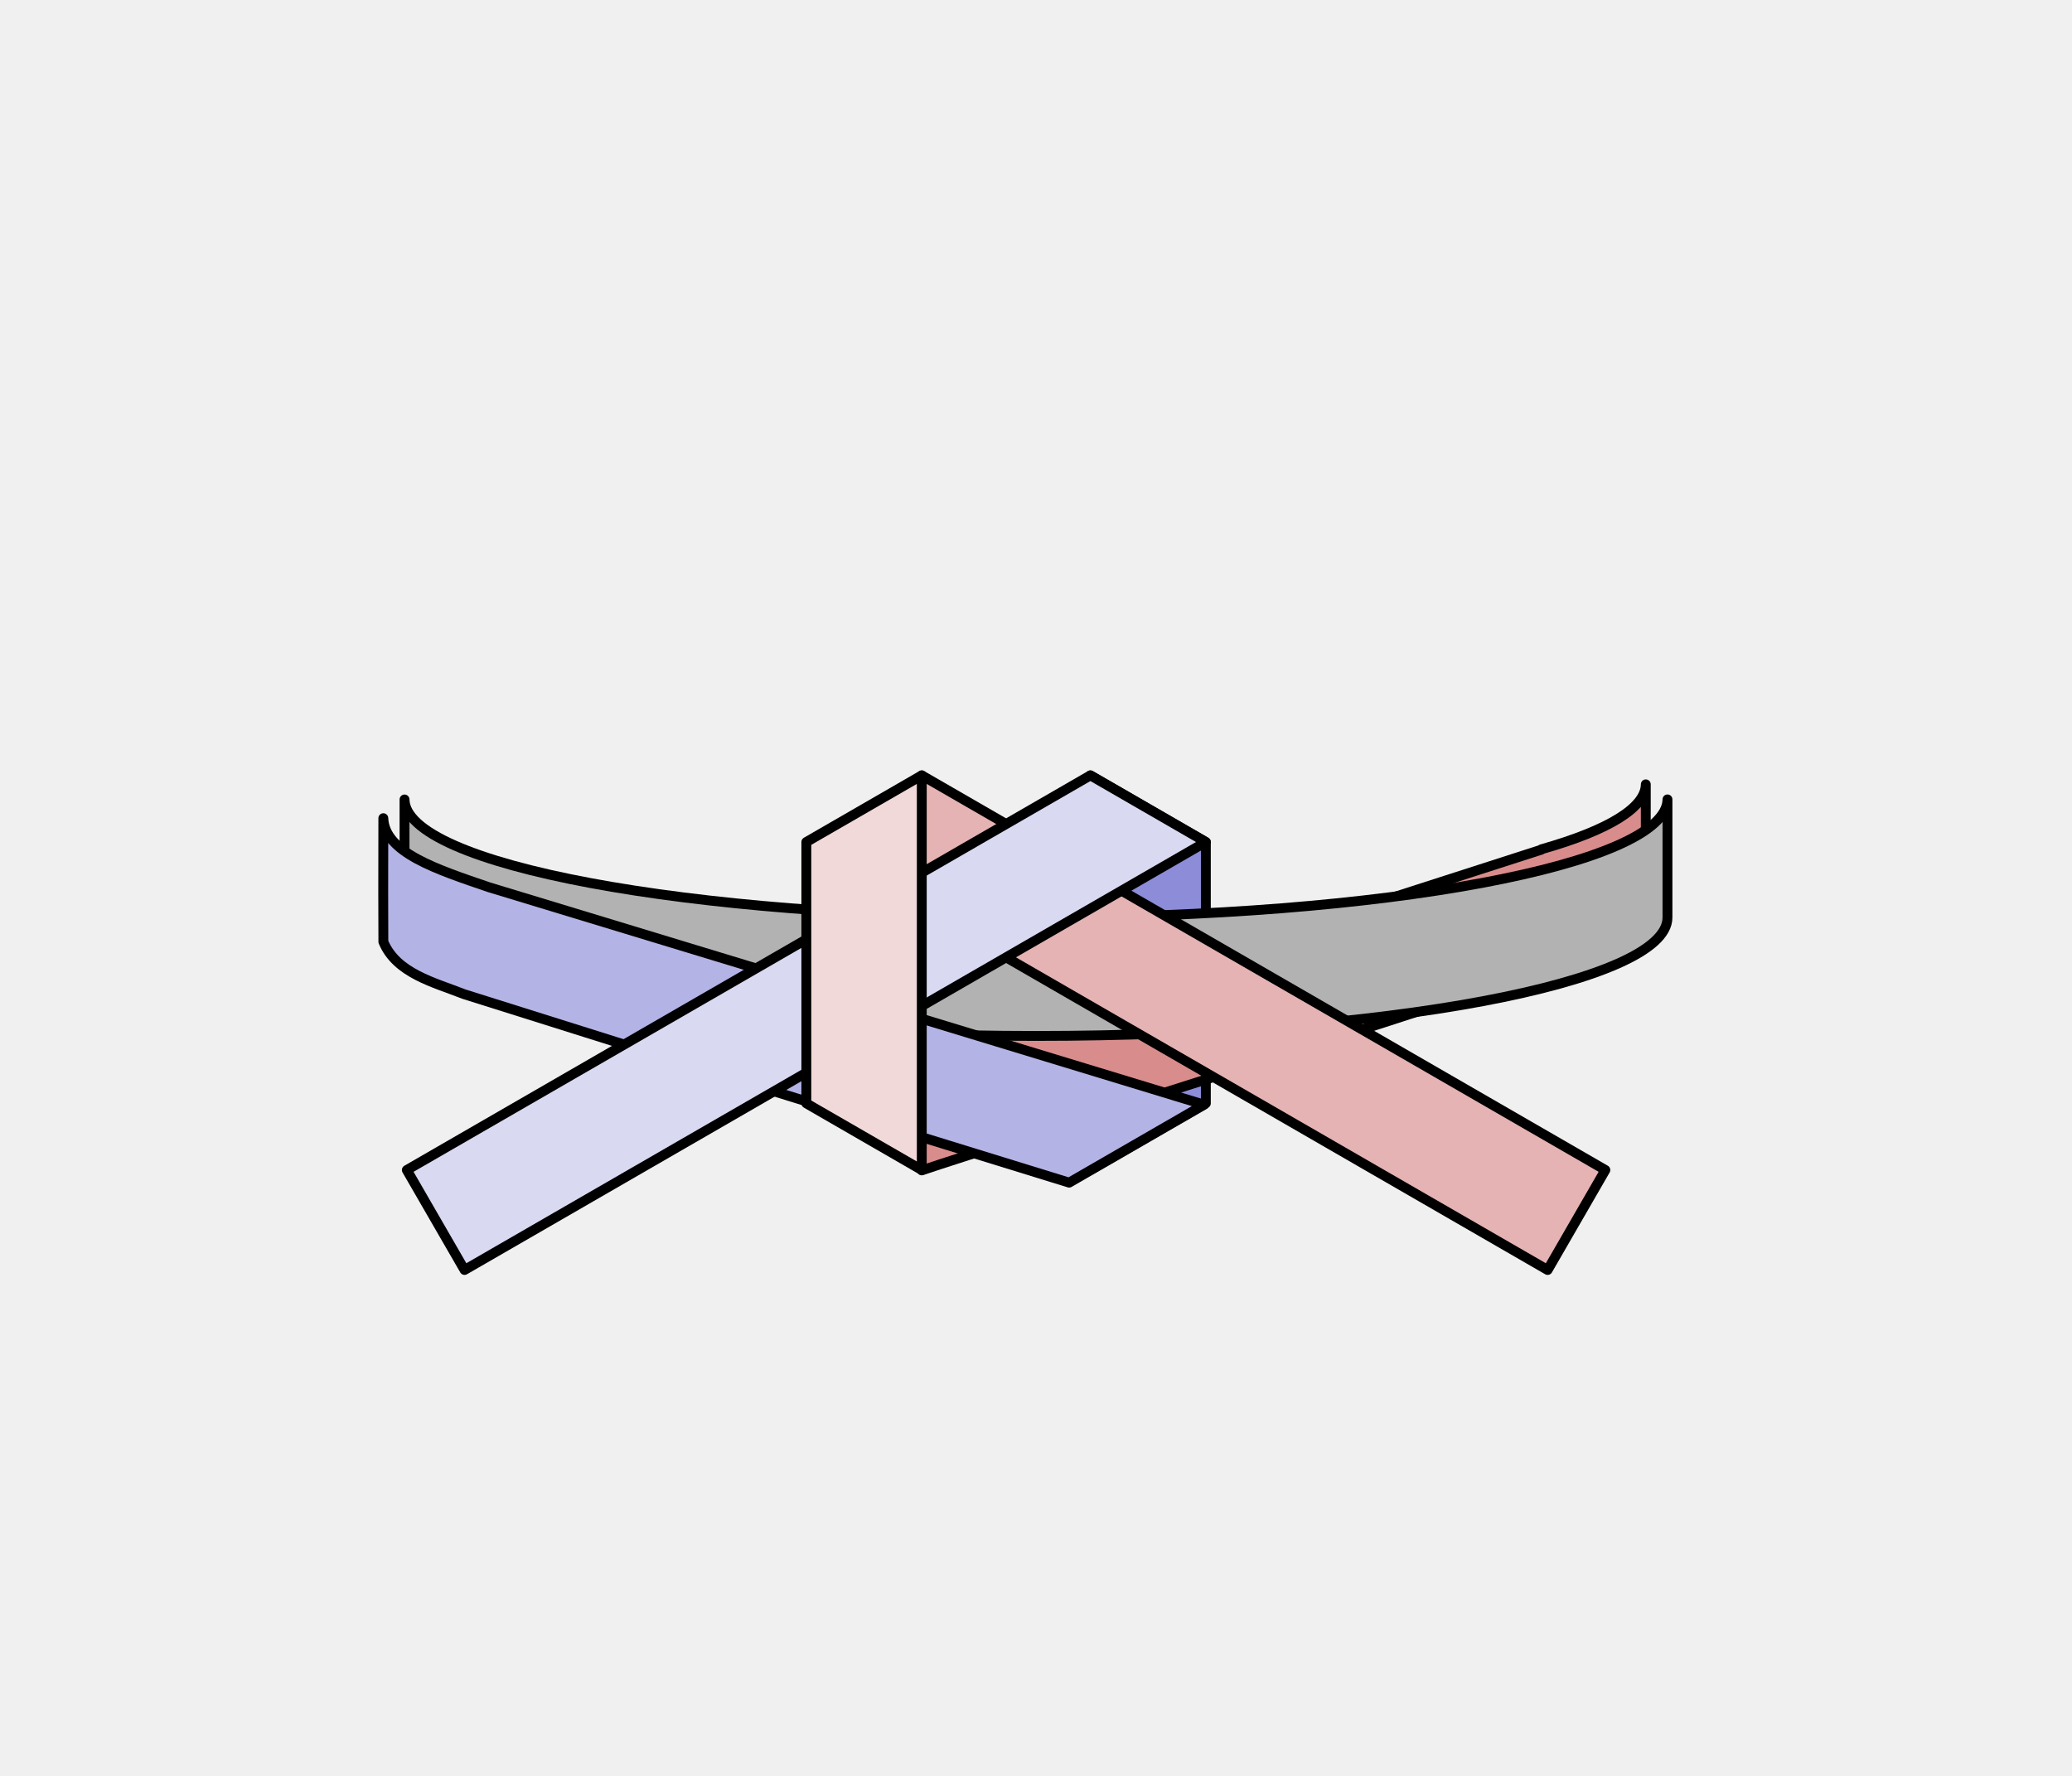
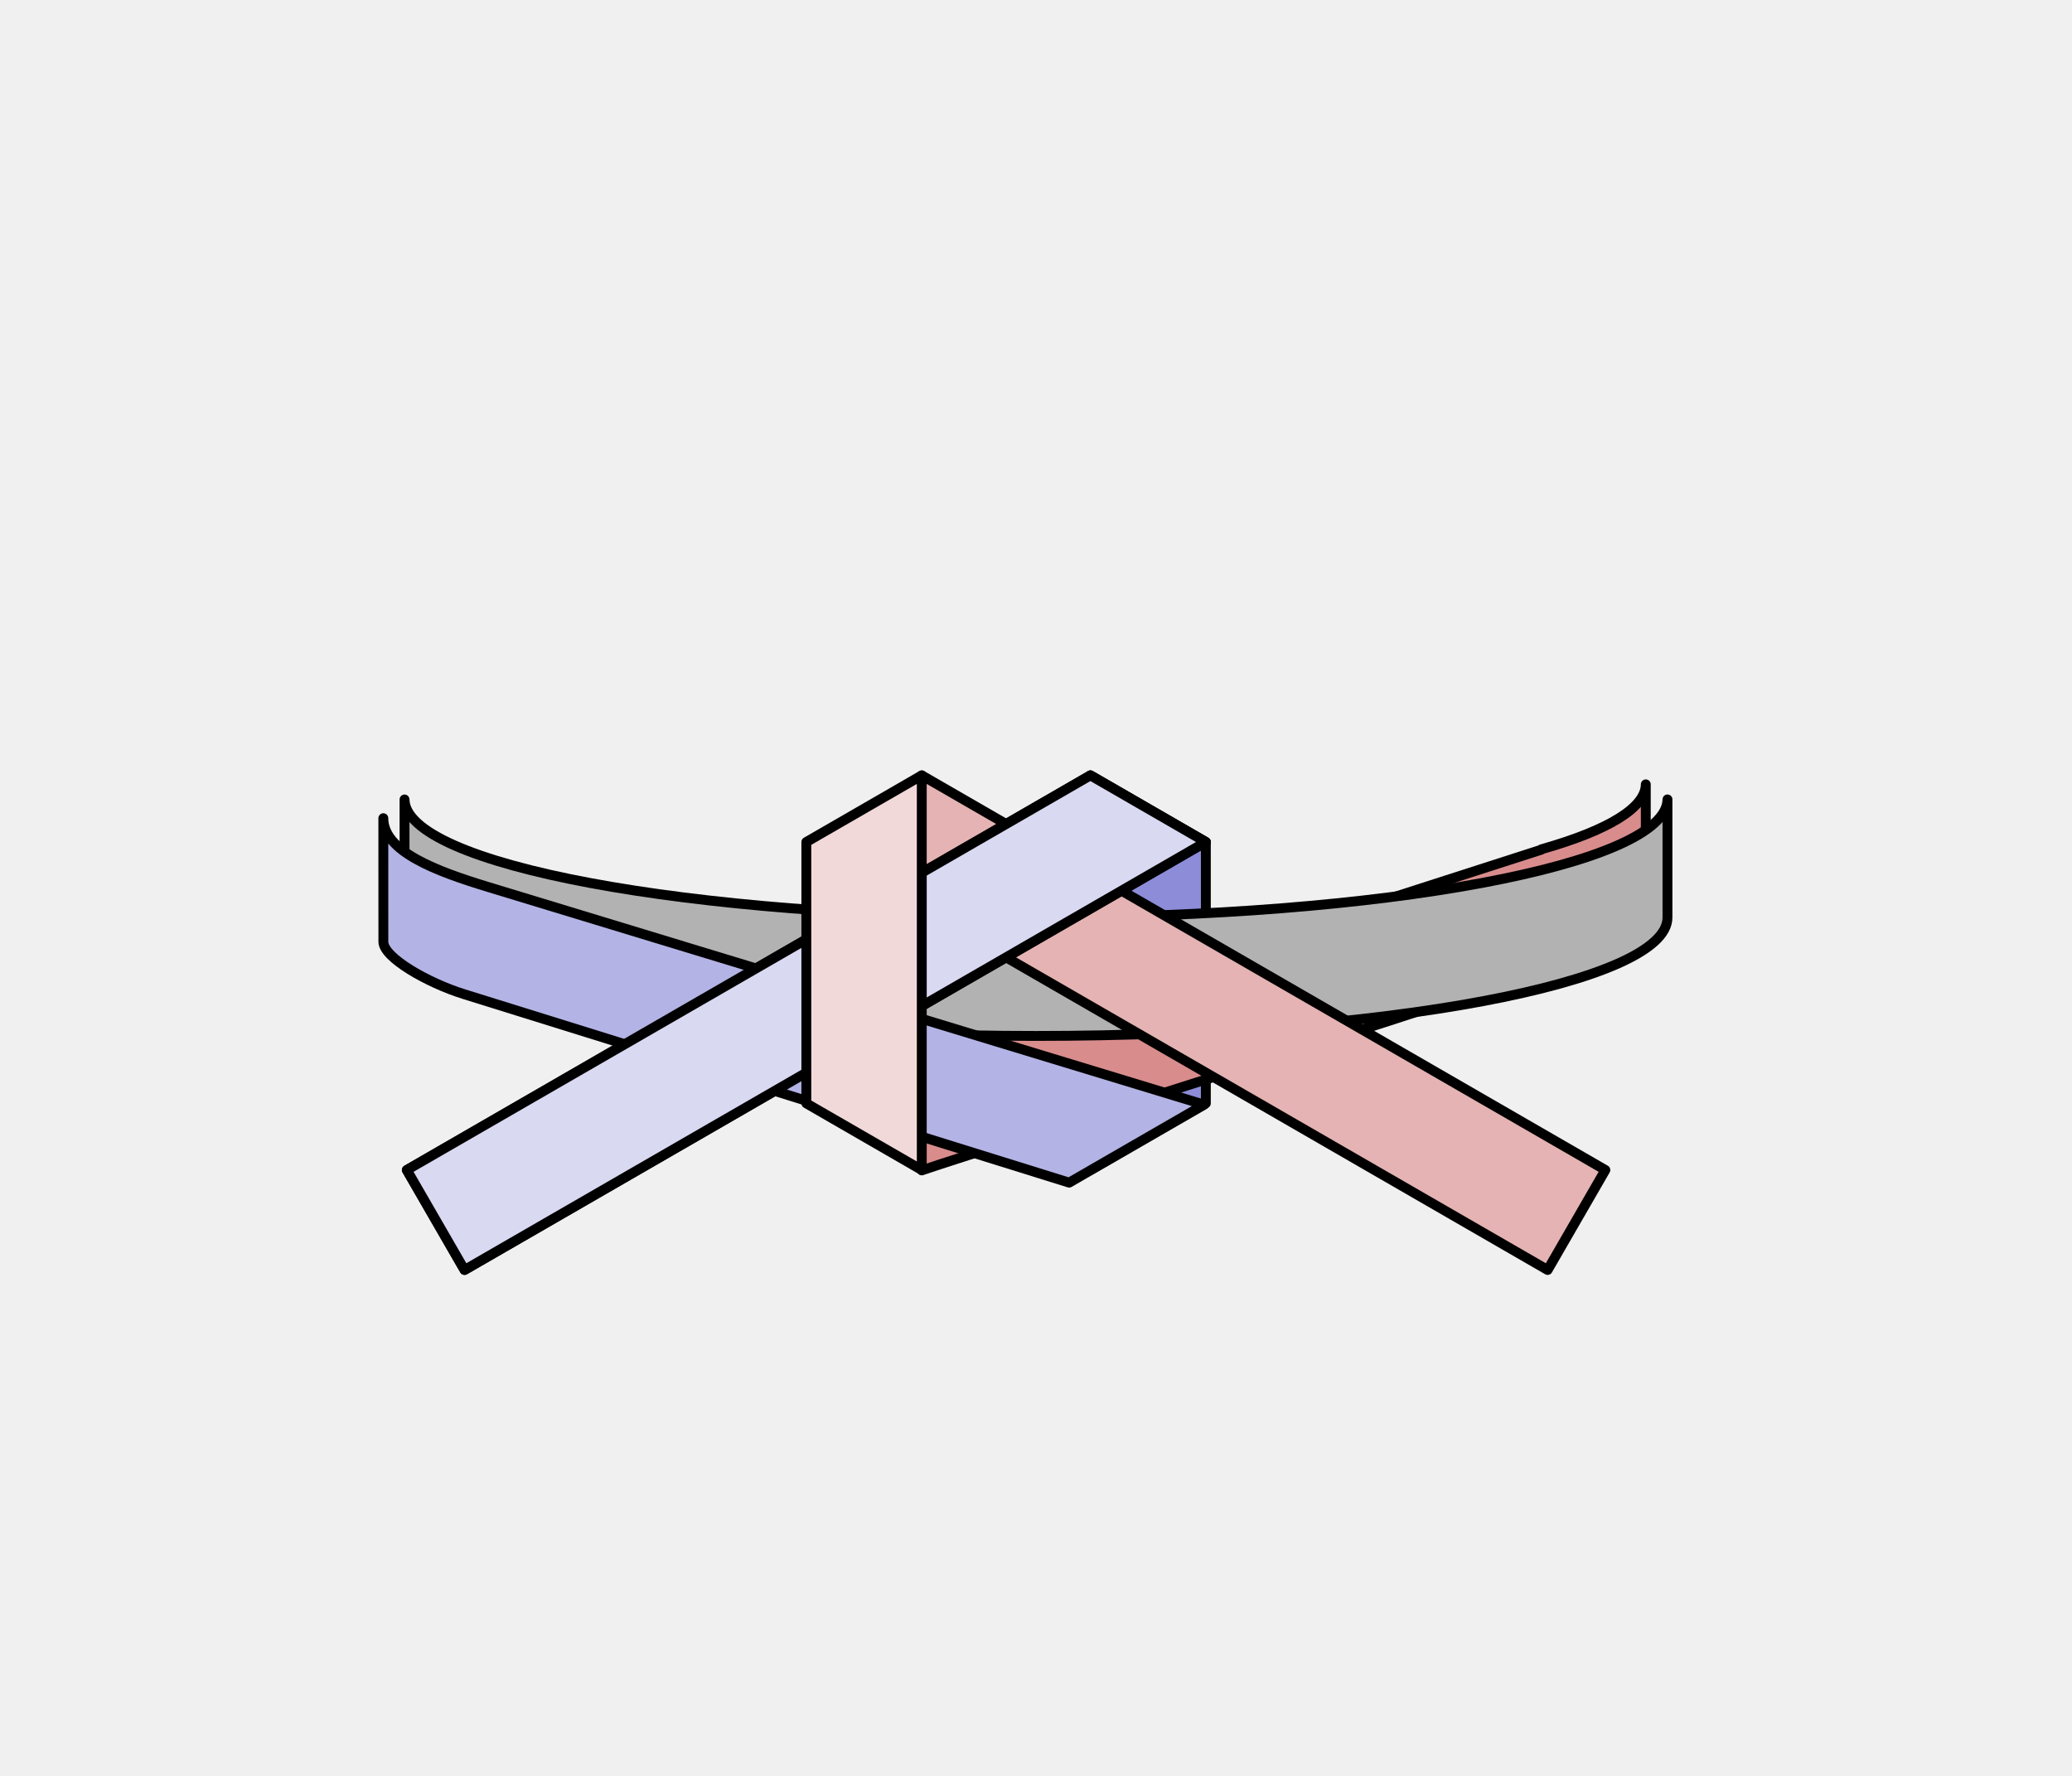
<svg xmlns="http://www.w3.org/2000/svg" width="210mm" height="180mm" viewBox="0 0 210 180" version="1.1" id="svg8">
  <defs id="defs2">
    <marker style="overflow:visible" id="marker2212" refX="0" refY="0" orient="auto">
      <path transform="scale(0.4)" style="fill:#b2b2b2;fill-opacity:1;fill-rule:evenodd;stroke:#b2b2b2;stroke-width:1pt;stroke-opacity:1" d="M 5.77,0 -2.88,5 V -5 Z" id="path2210" />
    </marker>
    <marker style="overflow:visible" id="TriangleOutM" refX="0.0" refY="0.0" orient="auto">
      <path transform="scale(0.4)" style="fill-rule:evenodd;stroke:#b2b2b2;stroke-width:1pt;stroke-opacity:1;fill:#ffffff;fill-opacity:1" d="M 5.77,0.0 L -2.88,5.0 L -2.88,-5.0 L 5.77,0.0 z " id="path1069" />
    </marker>
    <marker style="overflow:visible;" id="marker1360" refX="0.0" refY="0.0" orient="auto">
      <path transform="scale(0.6) rotate(180) translate(0,0)" d="M 8.719,4.034 L -2.207,0.016 L 8.719,-4.002 C 6.973,-1.63 6.983,1.616 8.719,4.034 z " style="fill-rule:evenodd;stroke-width:0.625;stroke-linejoin:round;stroke:#b2b2b2;stroke-opacity:1;fill:#b2b2b2;fill-opacity:1" id="path1358" />
    </marker>
    <marker style="overflow:visible;" id="Arrow2Mend" refX="0.0" refY="0.0" orient="auto">
      <path transform="scale(0.6) rotate(180) translate(0,0)" d="M 8.719,4.034 L -2.207,0.016 L 8.719,-4.002 C 6.973,-1.63 6.983,1.616 8.719,4.034 z " style="fill-rule:evenodd;stroke-width:0.625;stroke-linejoin:round;stroke:#9b9bca;stroke-opacity:1;fill:#9b9bca;fill-opacity:1" id="path951" />
    </marker>
    <marker style="overflow:visible;" id="Arrow2Lend" refX="0.0" refY="0.0" orient="auto">
      <path transform="scale(1.1) rotate(180) translate(1,0)" d="M 8.719,4.034 L -2.207,0.016 L 8.719,-4.002 C 6.973,-1.63 6.983,1.616 8.719,4.034 z " style="fill-rule:evenodd;stroke-width:0.625;stroke-linejoin:round;stroke:#000000;stroke-opacity:1;fill:#000000;fill-opacity:1" id="path945" />
    </marker>
    <marker style="overflow:visible;" id="Arrow1Mend" refX="0.0" refY="0.0" orient="auto">
      <path transform="scale(0.4) rotate(180) translate(10,0)" style="fill-rule:evenodd;stroke:#000000;stroke-width:1pt;stroke-opacity:1;fill:#000000;fill-opacity:1" d="M 0.0,0.0 L 5.0,-5.0 L -12.5,0.0 L 5.0,5.0 L 0.0,0.0 z " id="path933" />
    </marker>
    <marker style="overflow:visible;" id="Arrow1Lend" refX="0.0" refY="0.0" orient="auto">
      <path transform="scale(0.8) rotate(180) translate(12.5,0)" style="fill-rule:evenodd;stroke:#000000;stroke-width:1pt;stroke-opacity:1;fill:#000000;fill-opacity:1" d="M 0.0,0.0 L 5.0,-5.0 L -12.5,0.0 L 5.0,5.0 L 0.0,0.0 z " id="path927" />
    </marker>
    <marker style="overflow:visible" id="TriangleOutM-9" refX="0" refY="0" orient="auto">
      <path transform="scale(0.4)" style="fill:#4d4d4d;fill-opacity:1;fill-rule:evenodd;stroke:#4d4d4d;stroke-width:1pt;stroke-opacity:1" d="M 5.77,0 -2.88,5 V -5 Z" id="path1069-3" />
    </marker>
    <marker style="overflow:visible" id="TriangleOutM-91" refX="0" refY="0" orient="auto">
      <path transform="scale(0.4)" style="fill:#4d4d4d;fill-opacity:1;fill-rule:evenodd;stroke:#4d4d4d;stroke-width:1pt;stroke-opacity:1" d="M 5.77,0 -2.88,5 V -5 Z" id="path1069-0" />
    </marker>
    <marker style="overflow:visible" id="TriangleOutM-91-5" refX="0" refY="0" orient="auto">
      <path transform="scale(0.4)" style="fill:#4d4d4d;fill-opacity:1;fill-rule:evenodd;stroke:#4d4d4d;stroke-width:1pt;stroke-opacity:1" d="M 5.77,0 -2.88,5 V -5 Z" id="path1069-0-8" />
    </marker>
    <marker style="overflow:visible" id="marker2212-2" refX="0" refY="0" orient="auto">
      <path transform="scale(0.4)" style="fill:#4d4d4d;fill-opacity:1;fill-rule:evenodd;stroke:#4d4d4d;stroke-width:1pt;stroke-opacity:1" d="M 5.77,0 -2.88,5 V -5 Z" id="path2210-4" />
    </marker>
  </defs>
  <g id="layer5" style="display:inline">
    <path id="rect907-5-7" style="fill:#8c8cd9;fill-opacity:1;stroke:#000000;stroke-width:1;stroke-linecap:round;stroke-linejoin:round;stroke-miterlimit:4;stroke-dasharray:none" d="m 110.514,78.59 11.7,6.755 v 26.49 l -11.7,6.755 z" />
  </g>
  <g id="layer12" style="display:none">
    <path id="rect907-0-3-3" style="display:inline;opacity:0.997;fill:#8c8cd9;fill-opacity:1;stroke:#000000;stroke-width:3.78;stroke-linecap:round;stroke-linejoin:round;stroke-miterlimit:4;stroke-dasharray:none" d="M 417.691,42.426 V 296.832 448.014 l 44.221,-25.531 V 322.363 l -0.002,-279.937 z" transform="scale(0.2645833)" />
  </g>
  <g id="layer3" style="display:none">
    <path style="display:inline;fill:none;stroke:#4d4d4d;stroke-width:2;stroke-linecap:butt;stroke-linejoin:miter;stroke-miterlimit:4;stroke-dasharray:none;stroke-opacity:1;marker-end:url(#TriangleOutM-9)" d="m 192.542,139.937 c 11.738,3.207 13.975,-5.905 3.14,-9.755 -54.628,-18.191 -78.639,-14.836 -79.312,-70.158" id="path1344" />
  </g>
  <g id="layer10" style="display:inline">
    <path id="path840-3-4-3" style="display:inline;fill:#d98c8c;fill-opacity:1;stroke:#000000;stroke-width:1;stroke-linecap:round;stroke-linejoin:round;stroke-miterlimit:4;stroke-dasharray:none" d="m 166.803,79.5 c -0.027,2.341 -3.706,4.63 -10.584,6.584 v 0.037 l -66.38,21.37 3.585,11.137 c 6.545,-2.261 66.772,-21.014 66.534,-21.755 4.5,-1.675 6.844,-3.524 6.844,-5.399 8e-5,-0.011 8e-5,-0.022 0,-0.033 z" />
  </g>
  <g id="layer2" style="display:none">
    <path id="path840-3-4-8" style="display:inline;fill:#d98c8c;fill-opacity:1;stroke:#000000;stroke-width:3.78;stroke-linecap:round;stroke-linejoin:round;stroke-miterlimit:4;stroke-dasharray:none" d="m 630.436,300.328 c -0.101,8.849 -14.006,17.499 -40.002,24.885 v 0.141 l -250.885,80.768 v 0.002 l -308.59,98.713 13.318,42.168 308.822,-98.789 c 24.737,-8.547 252.367,-79.425 251.469,-82.225 17.006,-6.329 25.865,-13.317 25.867,-20.404 3e-4,-0.041 3e-4,-0.082 0,-0.123 z" transform="scale(0.2645833)" />
  </g>
  <g id="layer9" style="display:inline">
    <path id="path840-3-1" style="display:inline;fill:#b2b2b2;fill-opacity:1;stroke:#000000;stroke-width:1;stroke-linecap:round;stroke-linejoin:round;stroke-miterlimit:4;stroke-dasharray:none" d="m 169,81.026 a 64,12 0 0 1 -64,11.974 64,12 0 0 1 -64,-11.968 v 11.968 a 64,12 0 0 0 64,12 64,12 0 0 0 64,-12 64,12 0 0 0 0,-0.033 z" />
  </g>
  <g id="layer11" style="display:inline">
    <rect style="display:inline;fill:#e5b3b3;fill-opacity:1;stroke:#000000;stroke-width:1;stroke-linecap:round;stroke-linejoin:round;stroke-miterlimit:4;stroke-dasharray:none" id="rect907" width="80" height="11.7" x="120.202" y="21.349" transform="rotate(30)" />
  </g>
  <g id="g862" style="display:none">
    <path id="path860" style="display:inline;fill:#b2b2b2;fill-opacity:1;stroke:#000000;stroke-width:1;stroke-linecap:round;stroke-linejoin:round;stroke-miterlimit:4;stroke-dasharray:none" d="m 169,81.026 a 64,12 0 0 1 -64,11.974 64,12 0 0 1 -64,-11.968 v 11.968 a 64,12 0 0 0 64,12 64,12 0 0 0 64,-12 64,12 0 0 0 0,-0.033 z" />
  </g>
-   <g id="g854" style="display:none">
+   <g id="g854" style="display:inline">
    <path id="path852" style="display:inline;fill:#d9d9f2;fill-opacity:1;stroke:#000000;stroke-width:1;stroke-linecap:round;stroke-linejoin:round;stroke-miterlimit:4;stroke-dasharray:none" d="M 110.514,78.59 41.232,118.59 47.082,128.722 122.214,85.345 Z" />
  </g>
  <g id="layer8" style="display:inline">
-     <path id="rect854-7-7" style="display:inline;fill:#b3b3e5;fill-opacity:1;stroke:#000000;stroke-width:1;stroke-linecap:round;stroke-linejoin:round;stroke-miterlimit:4;stroke-dasharray:none" d="m 38.851,82.929 c -0.015,7.318 -0.013,8.389 0.004,12.528 1.324,3.218 5.203,4.131 8.158,5.304 20.357,6.434 40.831,12.792 61.346,19.109 l 13.684,-7.9 C 96.535,104.208 71.575,96.605 49.553,89.928 44.3,88.13 38.967,86.416 38.851,82.929 Z" />
+     <path id="rect854-7-7" style="display:inline;fill:#b3b3e5;fill-opacity:1;stroke:#000000;stroke-width:1;stroke-linecap:round;stroke-linejoin:round;stroke-miterlimit:4;stroke-dasharray:none" d="m 38.851,82.929 0.004,12.528 c 5.23e-4,1.6 4.488,4.161 8.158,5.304 l 61.346,19.109 13.684,-7.9 L 49.553,89.928 C 44.241,88.313 38.85,86.324 38.851,82.929 Z" />
  </g>
  <g id="layer1" style="display:none">
-     <path id="rect854-7" style="fill:#b3b3e5;fill-opacity:1;stroke:#000000;stroke-width:3.78;stroke-linecap:round;stroke-linejoin:round;stroke-miterlimit:4;stroke-dasharray:none" d="m 146.186,313.676 c -0.056,27.66 -0.048,31.706 0.016,47.352 5.006,12.164 19.665,15.611 30.832,20.044 180.347,56.998 363.087,112.493 544.684,167.822 l 12.887,-42.301 C 554.353,452.134 349.329,389.453 186.635,340.129 166.78,333.332 146.626,326.855 146.186,313.676 Z" transform="scale(0.2645833)" />
-     <rect style="fill:#f2d9d9;stroke:#4d4d4d;stroke-width:2;stroke-linecap:round;stroke-linejoin:round" id="rect953" width="2.885" height="19.106" x="34.26" y="82.419" />
+     <path id="rect854-7" style="fill:#b3b3e5;fill-opacity:1;stroke:#000000;stroke-width:1;stroke-linecap:round;stroke-linejoin:round;stroke-miterlimit:4;stroke-dasharray:none" d="m 38.851,82.929 0.004,12.529 c 7.94e-4,2.183 4.556,4.194 8.158,5.303 L 191.127,145.164 194.536,133.972 49.553,89.928 C 44.24,88.314 38.861,86.393 38.851,82.929 Z" />
  </g>
  <g id="layer15" style="display:none">
    <path style="display:inline;fill:none;stroke:#4d4d4d;stroke-width:2;stroke-linecap:butt;stroke-linejoin:miter;stroke-miterlimit:4;stroke-dasharray:none;stroke-opacity:1;marker-end:url(#marker2212-2)" d="m 87.665,14.748 c 0.032,-14.182 15.792,-14.457 16.036,-0.267 1.064,82.015 -3.061,86.547 50.247,110.115" id="path2148" />
  </g>
  <g id="layer7" style="display:inline;">
    <path id="rect907-0-3" style="display:inline;fill:#d9d9f2;fill-opacity:1;stroke:#000000;stroke-width:1;stroke-linecap:round;stroke-linejoin:round;stroke-miterlimit:4;stroke-dasharray:none;paint-order:normal;stroke-opacity:1" d="M 110.514,78.59 41.232,118.59 47.082,128.722 122.214,85.345 Z" />
  </g>
  <g id="layer6" style="display:inline">
    <path id="rect907-5-9" style="display:inline;fill:#f2d9d9;fill-opacity:1;stroke:#000000;stroke-width:1;stroke-linecap:round;stroke-linejoin:round;stroke-miterlimit:4;stroke-dasharray:none" d="m 93.423,78.59 -11.7,6.755 v 26.49 l 11.7,6.755 z" />
  </g>
  <g id="layer4" style="display:none">
    <path id="rect907-0-3-3-3" style="display:inline;fill:#f2d9d9;fill-opacity:1;stroke:#000000;stroke-width:3.78;stroke-linecap:round;stroke-linejoin:round;stroke-miterlimit:4;stroke-dasharray:none" d="m 308.881,42.426 -0.002,280.141 v 100.119 l 44.221,25.531 V 297.035 42.426 Z" transform="scale(0.2645833)" />
  </g>
  <g id="layer13" style="display:none">
    <path style="display:inline;fill:none;stroke:#4d4d4d;stroke-width:2;stroke-linecap:butt;stroke-linejoin:miter;stroke-miterlimit:4;stroke-dasharray:none;stroke-opacity:1;marker-end:url(#TriangleOutM-91)" d="M 116.022,15.007 C 72.638,33.984 57.548,71.448 50.865,116.419" id="path1662" />
  </g>
  <g id="layer14" style="display:none">
    <path style="display:inline;fill:none;stroke:#4d4d4d;stroke-width:2;stroke-linecap:butt;stroke-linejoin:miter;stroke-miterlimit:4;stroke-dasharray:none;stroke-opacity:1;marker-end:url(#TriangleOutM-91-5)" d="M 15.032,136.637 C 86.562,136.945 83.041,92.756 82.728,21.193" id="path1662-5" />
  </g>
</svg>
